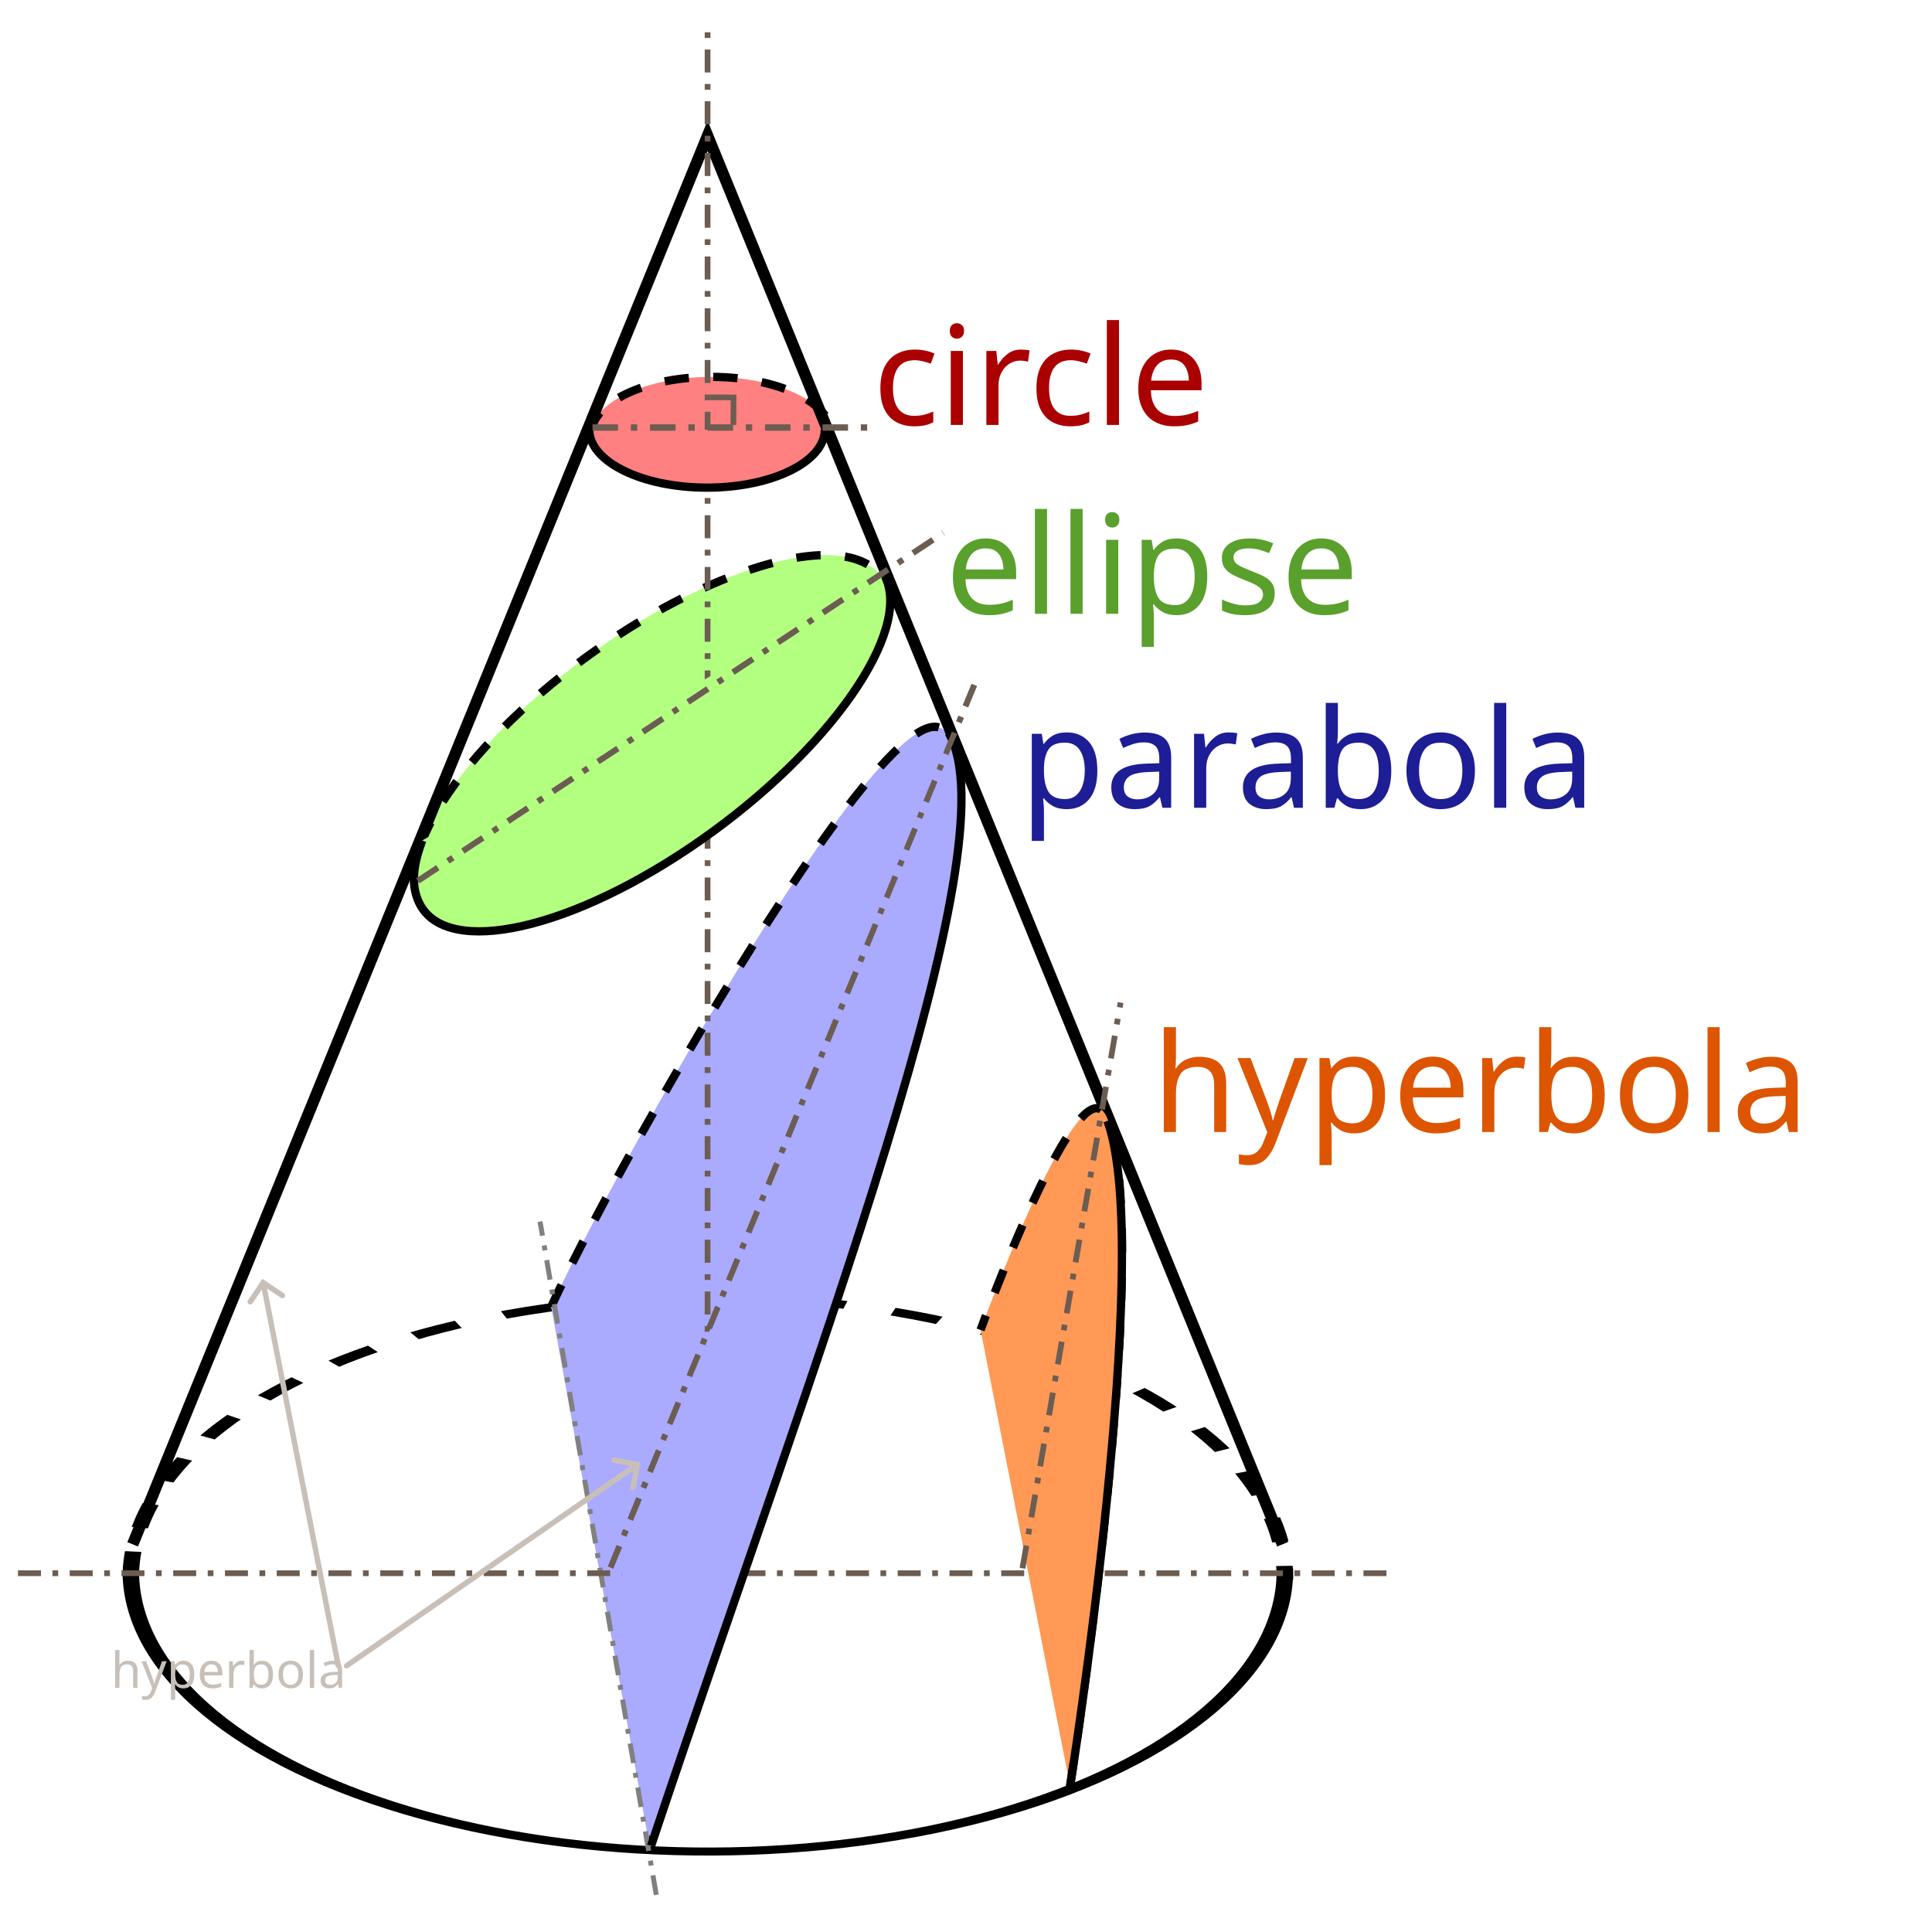
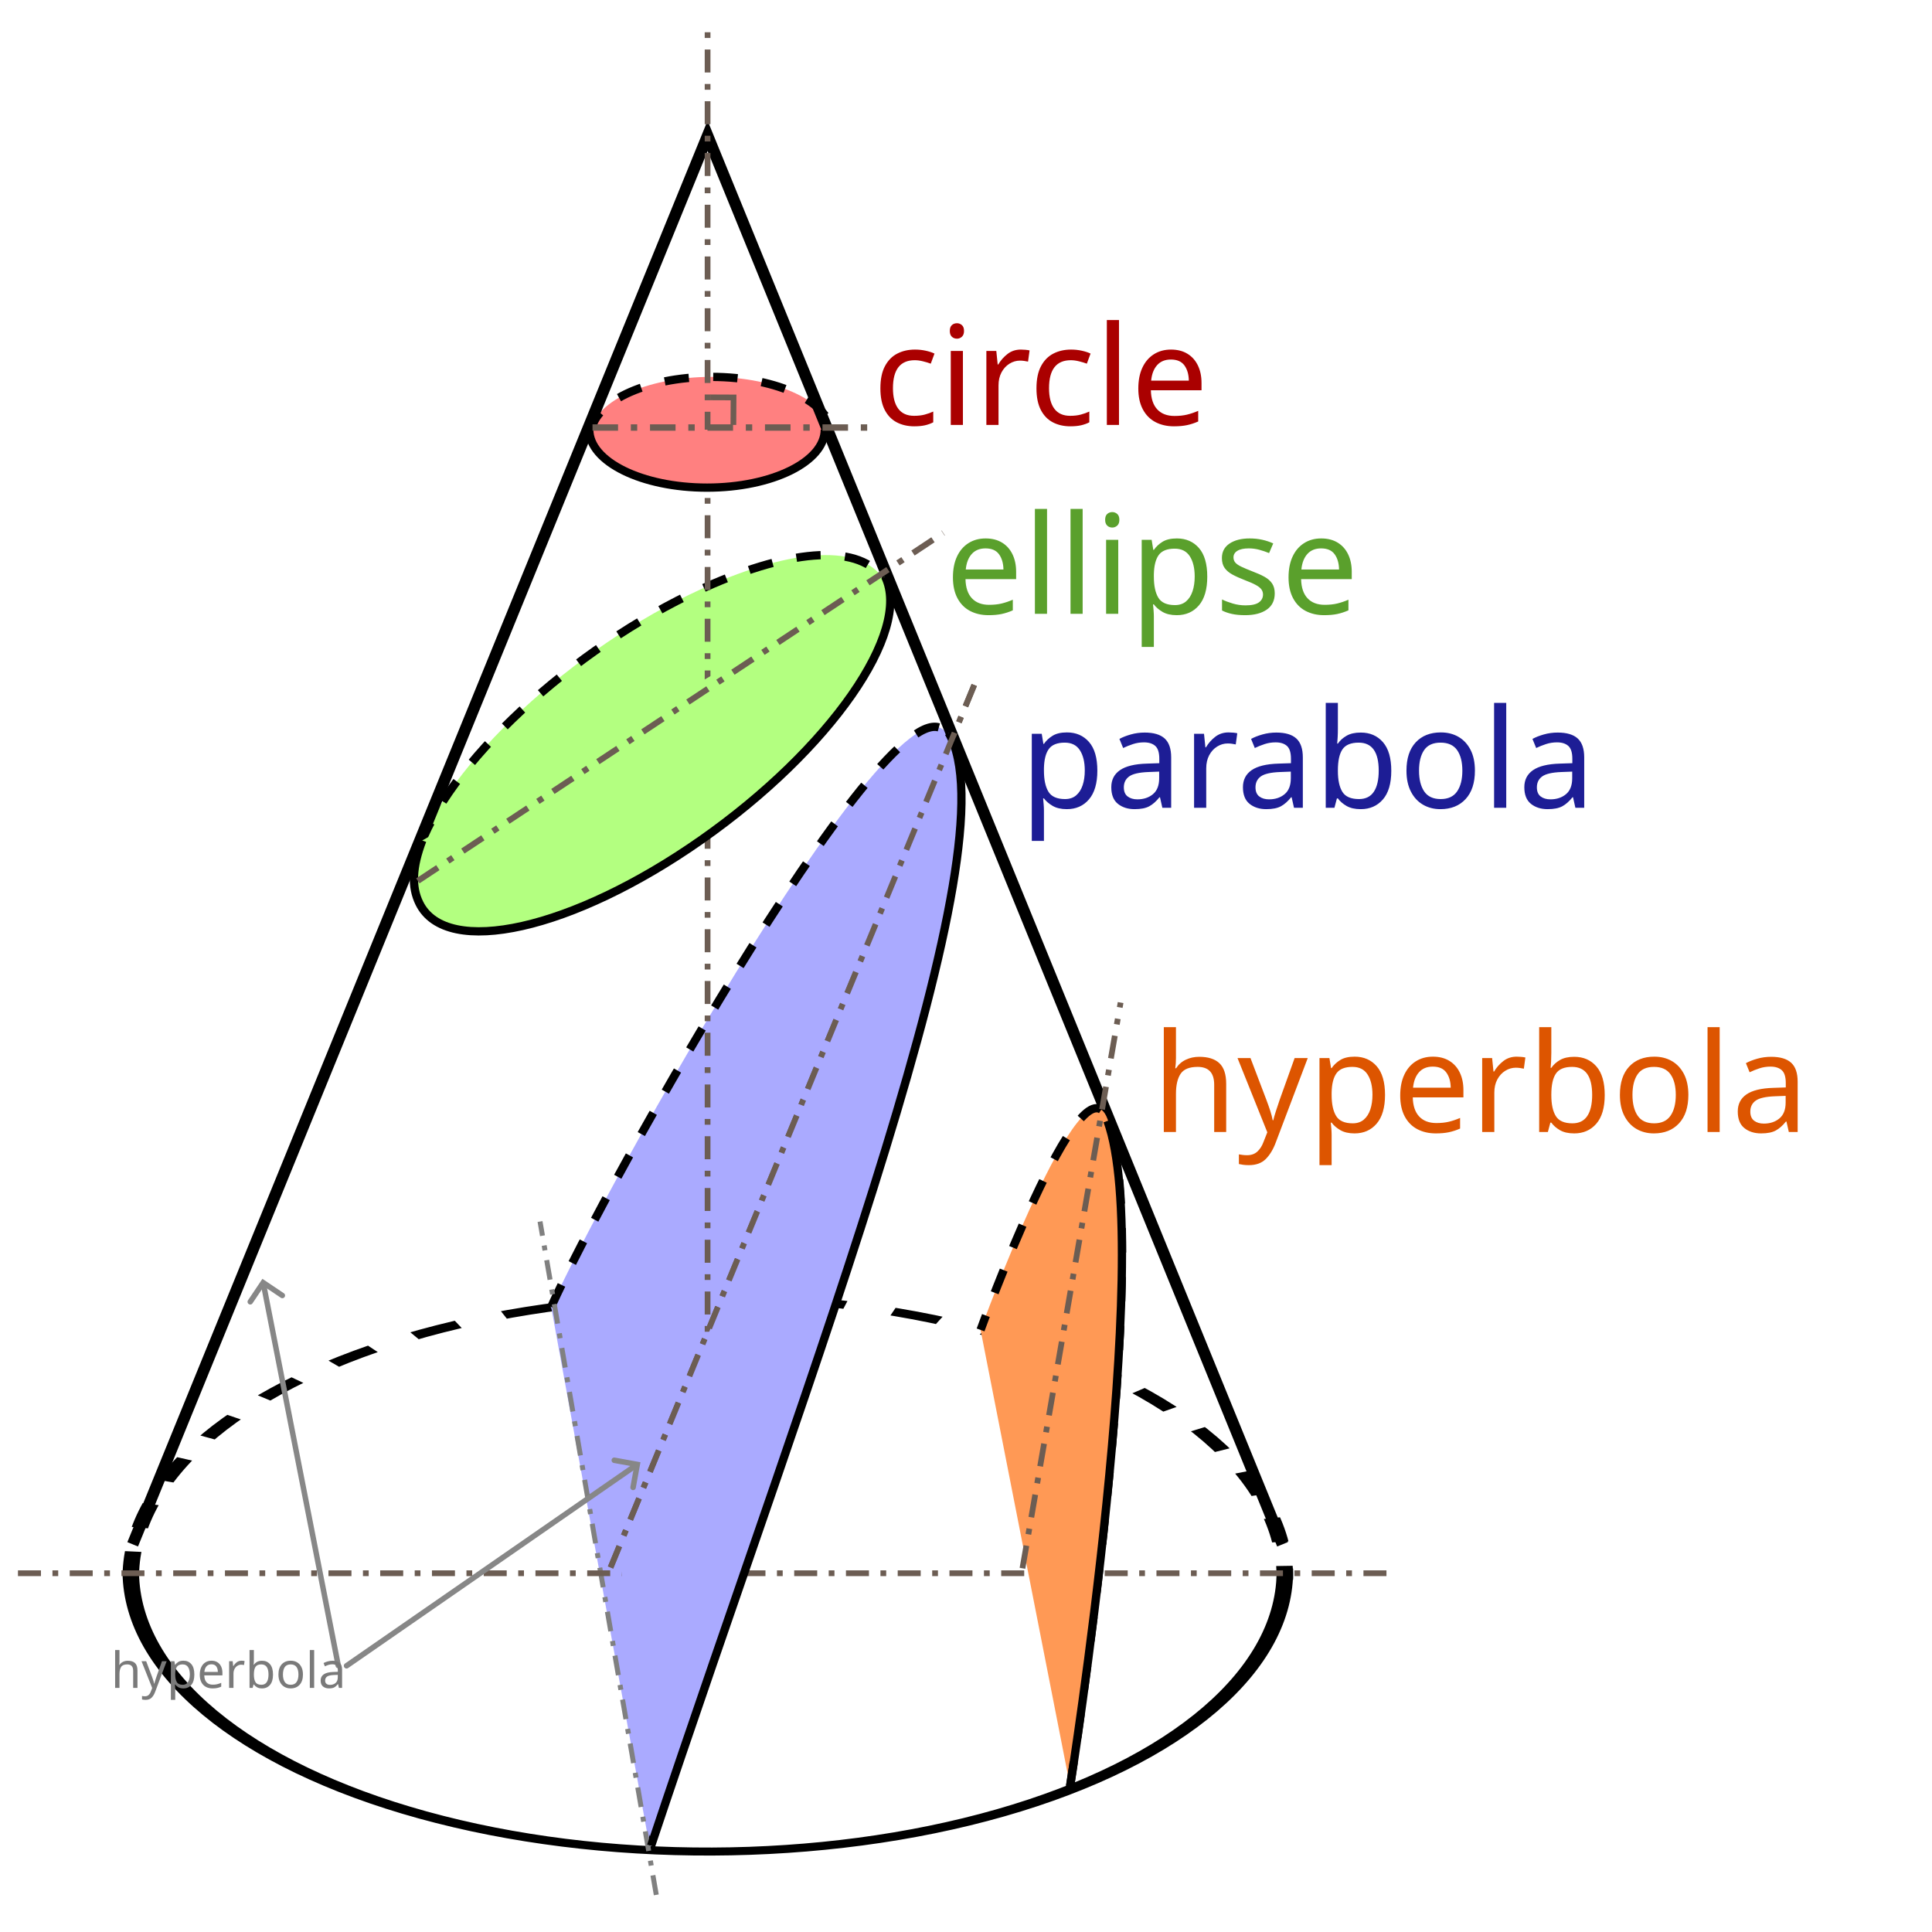
<svg xmlns="http://www.w3.org/2000/svg" viewBox="0 0 2100 2100" version="1.1" id="svg15921" width="2100" height="2100">
  <defs id="defs15925">
    <rect x="142.5" y="1854.75" width="83.5" height="51" id="rect34261" />
    <marker style="overflow:visible" id="Arrow3" refX="0" refY="0" orient="auto-start-reverse" markerWidth="4.207" markerHeight="7" viewBox="0 0 4.207 7" preserveAspectRatio="xMidYMid">
      <path style="fill:none;stroke:context-stroke;stroke-width:1;stroke-linecap:round" d="M 3,-3 0,0 3,3" id="arrow3" transform="rotate(180,0.125,0)" />
    </marker>
    <marker style="overflow:visible" id="Arrow3-6" refX="0" refY="0" orient="auto-start-reverse" markerWidth="4.207" markerHeight="7" viewBox="0 0 4.207 7" preserveAspectRatio="xMidYMid">
      <path style="fill:none;stroke:context-stroke;stroke-width:1;stroke-linecap:round" d="M 3,-3 0,0 3,3" id="arrow3-1" transform="rotate(180,0.125,0)" />
    </marker>
  </defs>
  <style id="style15685">
		.circle {
			fill: #ff8080;
		}
		.ellipse {
			fill: #b3ff80;
		}
		.parabola {
			fill: #aaf;
		}
		.hyperbola {
			fill: #f95;
		}
		
		.far {
			stroke-dasharray: 26.5,26.5;
		}
		
		.line {
			stroke: #6c5d53;
			stroke-dasharray: 25,12.5,6.25,12.5;
			stroke-width: 6.25;
		}
		.thin-line {
			stroke: #808080;
			stroke-dasharray: 21.54,10.77,5.39,10.77;
			stroke-width: 5.4;
		}
	</style>
  <g stroke-width="2.86" transform="matrix(6.272,0,0,3.047,-11.48339,-8.959988)" id="g15693" style="fill:none;stroke:#000000">
    <path d="m 24.5,564 a 100.003,100.003 0 1 0 200,-1.5" id="path15689" />
    <path d="m 24.5,565 a 100.003,100.003 0 1 1 200,1.5" stroke-dasharray="8.6, 8.6" id="path15691" />
  </g>
  <path class="circle far" d="m 642.321,472.658 a 131,63 0 0 1 262,0" id="path15695" style="stroke:#000000;stroke-width:9" />
  <path style="fill:none;fill-opacity:1;stroke:#6c5d53;stroke-width:6.236;stroke-dasharray:none;stroke-dashoffset:0;stroke-opacity:1" d="m 772.059,431.907 25.278,0.106 -0.182,29.871" id="path22196" />
  <path class="ellipse far" d="m 457.152,918.212 c 36.412,-97.05 178.84,-224.108 317.922,-283.61 96.456,-41.266 165.62,-41.683 187.9,-1.133" id="path15697" style="stroke:#000000;stroke-width:9" />
  <path class="parabola far" d="m 599.089,1420.632 c 58.105,-130.625 381.37,-707.6 430.78,-622.015 71.44,123.738 -147.338,681.722 -323.5,1209.738" id="path15699" style="stroke:#000000;stroke-width:9" />
  <path stroke-width="12.5" d="M 144.217,1678.61 769.117,147.61 1394.017,1678.61" id="path15701" style="fill:none;stroke:#000000" />
  <path class="thin-line" d="M 713.357,2059.63 586.987,1327.75" id="path15703" style="fill:none" />
  <path class="line" d="M 19.517,1710.04 H 1519.517" id="path15705" style="fill:none" />
  <g class="hyperbola" id="g15711" transform="translate(-11.48339,-8.959988)" style="stroke:#000000;stroke-width:9">
    <path class="far" d="m 1174.59,1950.22 c 0,0 92.62,-583.43 40.79,-724.74 -27.62,-75.29 -138.05,229.03 -138.05,229.03" id="path15707" />
    <path d="m 1174.45,1952.08 c 0,0 92.62,-583.43 40.79,-724.74" id="path15709" />
  </g>
  <path class="line" d="m 1111.372,1704.67 106.67,-614.93 M 663.657,1703.79 1062.437,736.11 M 769.117,1710.04 V 23.04" id="path15713" style="fill:none" />
  <path class="parabola" stroke="none" d="M 673.517,1691.04 1031.177,796.647 c 71.44,123.738 -147.338,681.722 -323.5,1209.738" id="path15715" style="stroke-width:9" />
  <path class="circle" d="m 640.517,467.04 a 128,63 0 0 0 256,0" id="path15717" style="stroke:#000000;stroke-width:9" />
  <path class="line" d="M 644.027,464.707 H 953.235" id="path15705-6" style="fill:none;stroke:#6c5d53;stroke-width:6.944;stroke-dasharray:27.775, 13.887, 6.944, 13.887;stroke-dashoffset:0" />
  <path class="ellipse" d="m 962.067,626.71 c 29.49,59.93 -59.98,188.11 -199.7,286.11 -139.72,98 -277.05,128.89 -306.536,68.96 -8.8,-17.89 -7.82,-39.04 3.18,-68.22" id="path15719" style="stroke:#000000;stroke-width:9" />
  <path class="parabola" d="m 1031.177,796.647 c 71.44,123.738 -147.338,681.722 -323.5,1209.738" id="path15721" style="stroke:#000000;stroke-width:9" />
  <path class="line" d="M 663.657,1703.79 1062.437,736.11" id="path15723" style="fill:none" />
  <path class="line" d="m 454.177,957.474 571.113,-378.148" id="path15723-3" style="fill:none;stroke:#6c5d53;stroke-width:6.52;stroke-dasharray:26.08, 13.04, 6.52, 13.04;stroke-dashoffset:0" />
  <switch fill="#aa0000" transform="translate(948.6956,461.8823)" id="switch15773" style="font-size:150px;font-family:sans-serif">
    <text systemLanguage="sr-ec" id="trsvg100">
      <tspan id="trsvg16">круг</tspan>
    </text>
    <text systemLanguage="sr-el" id="trsvg101">
      <tspan id="trsvg17">krug</tspan>
    </text>
    <text systemLanguage="bn" id="trsvg85">
      <tspan id="trsvg1">বৃত্ত</tspan>
    </text>
    <text systemLanguage="cy" id="trsvg86">
      <tspan id="trsvg2">Cylch</tspan>
    </text>
    <text systemLanguage="de" id="trsvg87">
      <tspan id="trsvg3">Kreis</tspan>
    </text>
    <text systemLanguage="en" id="trsvg88">
      <tspan id="trsvg4">circle</tspan>
    </text>
    <text systemLanguage="es" id="trsvg89">
      <tspan id="trsvg5">círculo</tspan>
    </text>
    <text systemLanguage="fa" id="trsvg90">
      <tspan id="trsvg6">دایره</tspan>
    </text>
    <text systemLanguage="fi" id="trsvg91">
      <tspan id="trsvg7">ympyrä</tspan>
    </text>
    <text systemLanguage="fr" id="trsvg92">
      <tspan id="trsvg8">cercle</tspan>
    </text>
    <text systemLanguage="he" id="trsvg93">
      <tspan id="trsvg9">מעגל</tspan>
    </text>
    <text systemLanguage="hi" id="trsvg94">
      <tspan id="trsvg10">वृत्त</tspan>
    </text>
    <text systemLanguage="ja" id="trsvg95">
      <tspan id="trsvg11">円</tspan>
    </text>
    <text systemLanguage="mk" id="trsvg96">
      <tspan id="trsvg12">кружница</tspan>
    </text>
    <text systemLanguage="no" id="trsvg97">
      <tspan id="trsvg13">sirkel</tspan>
    </text>
    <text systemLanguage="pt" id="trsvg98">
      <tspan id="trsvg14">circunferência</tspan>
    </text>
    <text systemLanguage="ru" id="trsvg99">
      <tspan id="trsvg15">окружность</tspan>
    </text>
    <text systemLanguage="sv" id="trsvg102">
      <tspan id="trsvg18">cirkel</tspan>
    </text>
    <text systemLanguage="tr" id="trsvg103">
      <tspan id="trsvg19">Çember</tspan>
    </text>
    <text systemLanguage="uk" id="trsvg104">
      <tspan id="trsvg20">коло</tspan>
    </text>
    <text id="trsvg105-pl" systemLanguage="pl">
      <tspan id="trsvg21-pl">okrąg</tspan>
    </text>
    <text id="trsvg105-lt" systemLanguage="lt">
      <tspan id="trsvg21-lt">apskritimas</tspan>
    </text>
    <text id="trsvg105">
      <tspan id="trsvg21">circle</tspan>
    </text>
  </switch>
  <switch fill="#5aa02c" transform="translate(1027.541,667.1662)" id="switch15821" style="font-size:150px;font-family:sans-serif">
    <text systemLanguage="sr-ec" id="trsvg121">
      <tspan id="trsvg37">елипса</tspan>
    </text>
    <text systemLanguage="sr-el" id="trsvg122">
      <tspan id="trsvg38">elipsa</tspan>
    </text>
    <text systemLanguage="bn" id="trsvg106">
      <tspan id="trsvg22">উপবৃত্ত</tspan>
    </text>
    <text systemLanguage="cy" id="trsvg107">
      <tspan id="trsvg23">Elips</tspan>
    </text>
    <text systemLanguage="de" id="trsvg108">
      <tspan id="trsvg24">Ellipse</tspan>
    </text>
    <text systemLanguage="en" id="trsvg109">
      <tspan id="trsvg25">ellipse</tspan>
    </text>
    <text systemLanguage="es" id="trsvg110">
      <tspan id="trsvg26">elipse</tspan>
    </text>
    <text systemLanguage="fa" id="trsvg111">
      <tspan id="trsvg27">بیضی</tspan>
    </text>
    <text systemLanguage="fi" id="trsvg112">
      <tspan id="trsvg28">Ellipsi</tspan>
    </text>
    <text systemLanguage="fr" id="trsvg113">
      <tspan id="trsvg29">ellipse</tspan>
    </text>
    <text systemLanguage="he" id="trsvg114">
      <tspan id="trsvg30">אליפסה</tspan>
    </text>
    <text systemLanguage="hi" id="trsvg115">
      <tspan id="trsvg31">दीर्घवृत्त</tspan>
    </text>
    <text systemLanguage="ja" id="trsvg116">
      <tspan id="trsvg32">楕円</tspan>
    </text>
    <text systemLanguage="mk" id="trsvg117">
      <tspan id="trsvg33">елипса</tspan>
    </text>
    <text systemLanguage="no" id="trsvg118">
      <tspan id="trsvg34">ellipse</tspan>
    </text>
    <text systemLanguage="pt" id="trsvg119">
      <tspan id="trsvg35">elipse</tspan>
    </text>
    <text systemLanguage="ru" id="trsvg120">
      <tspan id="trsvg36">эллипс</tspan>
    </text>
    <text systemLanguage="sv" id="trsvg123">
      <tspan id="trsvg39">ellips</tspan>
    </text>
    <text systemLanguage="tr" id="trsvg124">
      <tspan id="trsvg40">Elips</tspan>
    </text>
    <text systemLanguage="uk" id="trsvg125">
      <tspan id="trsvg41">еліпс</tspan>
    </text>
    <text id="trsvg126-pl" systemLanguage="pl">
      <tspan id="trsvg42-pl">elipsa</tspan>
    </text>
    <text id="trsvg126-lt" systemLanguage="lt">
      <tspan id="trsvg42-lt">elipsė</tspan>
    </text>
    <text id="trsvg126">
      <tspan id="trsvg42">ellipse</tspan>
    </text>
  </switch>
  <switch fill="#3771c8" transform="translate(1108.766,878.0115)" id="switch15869" style="font-size:150px;font-family:sans-serif;fill:#1d1d95;fill-opacity:1">
    <text systemLanguage="sr-ec" id="trsvg142" style="fill:#1d1d95;fill-opacity:1">
      <tspan id="trsvg58" style="fill:#1d1d95;fill-opacity:1">парабола</tspan>
    </text>
    <text systemLanguage="sr-el" id="trsvg143" style="fill:#1d1d95;fill-opacity:1">
      <tspan id="trsvg59" style="fill:#1d1d95;fill-opacity:1">parabola</tspan>
    </text>
    <text systemLanguage="bn" id="trsvg127" style="fill:#1d1d95;fill-opacity:1">
      <tspan id="trsvg43" style="fill:#1d1d95;fill-opacity:1">পরাবৃত্ত</tspan>
    </text>
    <text systemLanguage="cy" id="trsvg128" style="fill:#1d1d95;fill-opacity:1">
      <tspan id="trsvg44" style="fill:#1d1d95;fill-opacity:1">Parabola</tspan>
    </text>
    <text systemLanguage="de" id="trsvg129" style="fill:#1d1d95;fill-opacity:1">
      <tspan id="trsvg45" style="fill:#1d1d95;fill-opacity:1">Parabel</tspan>
    </text>
    <text systemLanguage="en" id="trsvg130" style="fill:#1d1d95;fill-opacity:1">
      <tspan id="trsvg46" style="fill:#1d1d95;fill-opacity:1">parabola</tspan>
    </text>
    <text systemLanguage="es" id="trsvg131" style="fill:#1d1d95;fill-opacity:1">
      <tspan id="trsvg47" style="fill:#1d1d95;fill-opacity:1">parábola</tspan>
    </text>
    <text systemLanguage="fa" id="trsvg132" style="fill:#1d1d95;fill-opacity:1">
      <tspan id="trsvg48" style="fill:#1d1d95;fill-opacity:1">سهمی</tspan>
    </text>
    <text systemLanguage="fi" id="trsvg133" style="fill:#1d1d95;fill-opacity:1">
      <tspan id="trsvg49" style="fill:#1d1d95;fill-opacity:1">Paraabeli</tspan>
    </text>
    <text systemLanguage="fr" id="trsvg134" style="fill:#1d1d95;fill-opacity:1">
      <tspan id="trsvg50" style="fill:#1d1d95;fill-opacity:1">parabole</tspan>
    </text>
    <text systemLanguage="he" id="trsvg135" style="fill:#1d1d95;fill-opacity:1">
      <tspan id="trsvg51" style="fill:#1d1d95;fill-opacity:1">эллипс</tspan>
    </text>
    <text systemLanguage="hi" id="trsvg136" style="fill:#1d1d95;fill-opacity:1">
      <tspan id="trsvg52" style="fill:#1d1d95;fill-opacity:1">परवलय</tspan>
    </text>
    <text systemLanguage="ja" id="trsvg137" style="fill:#1d1d95;fill-opacity:1">
      <tspan id="trsvg53" style="fill:#1d1d95;fill-opacity:1">放物線</tspan>
    </text>
    <text systemLanguage="mk" id="trsvg138" style="fill:#1d1d95;fill-opacity:1">
      <tspan id="trsvg54" style="fill:#1d1d95;fill-opacity:1">парабола</tspan>
    </text>
    <text systemLanguage="no" id="trsvg139" style="fill:#1d1d95;fill-opacity:1">
      <tspan id="trsvg55" style="fill:#1d1d95;fill-opacity:1">parabel</tspan>
    </text>
    <text systemLanguage="pt" id="trsvg140" style="fill:#1d1d95;fill-opacity:1">
      <tspan id="trsvg56" style="fill:#1d1d95;fill-opacity:1">parábola</tspan>
    </text>
    <text systemLanguage="ru" id="trsvg141" style="fill:#1d1d95;fill-opacity:1">
      <tspan id="trsvg57" style="fill:#1d1d95;fill-opacity:1">парабола</tspan>
    </text>
    <text systemLanguage="sv" id="trsvg144" style="fill:#1d1d95;fill-opacity:1">
      <tspan id="trsvg60" style="fill:#1d1d95;fill-opacity:1">parabel</tspan>
    </text>
    <text systemLanguage="tr" id="trsvg145" style="fill:#1d1d95;fill-opacity:1">
      <tspan id="trsvg61" style="fill:#1d1d95;fill-opacity:1">Parabol</tspan>
    </text>
    <text systemLanguage="uk" id="trsvg146" style="fill:#1d1d95;fill-opacity:1">
      <tspan id="trsvg62" style="fill:#1d1d95;fill-opacity:1">парабола</tspan>
    </text>
    <text id="trsvg147-pl" systemLanguage="pl" style="fill:#1d1d95;fill-opacity:1">
      <tspan id="trsvg63-pl" style="fill:#1d1d95;fill-opacity:1">parabola</tspan>
    </text>
    <text id="trsvg147-lt" systemLanguage="lt" style="fill:#1d1d95;fill-opacity:1">
      <tspan id="trsvg63-lt" style="fill:#1d1d95;fill-opacity:1">parabolė</tspan>
    </text>
    <text id="trsvg147" style="fill:#1d1d95;fill-opacity:1">
      <tspan id="trsvg63" style="fill:#1d1d95;fill-opacity:1">parabola</tspan>
    </text>
  </switch>
  <switch fill="#dd5500" transform="translate(1252.268,1230.454)" id="switch15917" style="font-size:150px;font-family:sans-serif;fill:#dd5500;fill-opacity:1">
    <text systemLanguage="sr-ec" id="trsvg163" style="fill:#dd5500;fill-opacity:1">
      <tspan id="trsvg79" style="fill:#dd5500;fill-opacity:1">хипербола</tspan>
    </text>
    <text systemLanguage="sr-el" id="trsvg164" style="fill:#dd5500;fill-opacity:1">
      <tspan id="trsvg80" style="fill:#dd5500;fill-opacity:1">hiperbola</tspan>
    </text>
    <text systemLanguage="bn" id="trsvg148" style="fill:#dd5500;fill-opacity:1">
      <tspan id="trsvg64" style="fill:#dd5500;fill-opacity:1">অধিবৃত্ত</tspan>
    </text>
    <text systemLanguage="cy" id="trsvg149" style="fill:#dd5500;fill-opacity:1">
      <tspan id="trsvg65" style="fill:#dd5500;fill-opacity:1">Hyperbola</tspan>
    </text>
    <text systemLanguage="de" id="trsvg150" style="fill:#dd5500;fill-opacity:1">
      <tspan id="trsvg66" style="fill:#dd5500;fill-opacity:1">Hyperbel</tspan>
    </text>
    <text systemLanguage="en" id="trsvg151" style="fill:#dd5500;fill-opacity:1">
      <tspan id="trsvg67" style="fill:#dd5500;fill-opacity:1">hyperbola</tspan>
    </text>
    <text systemLanguage="es" id="trsvg152" style="fill:#dd5500;fill-opacity:1">
      <tspan id="trsvg68" style="fill:#dd5500;fill-opacity:1">hipérbola</tspan>
    </text>
    <text systemLanguage="fa" id="trsvg153" style="fill:#dd5500;fill-opacity:1">
      <tspan id="trsvg69" style="fill:#dd5500;fill-opacity:1">هذلولی</tspan>
    </text>
    <text systemLanguage="fi" id="trsvg154" style="fill:#dd5500;fill-opacity:1">
      <tspan id="trsvg70" style="fill:#dd5500;fill-opacity:1">Hyperbeli</tspan>
    </text>
    <text systemLanguage="fr" id="trsvg155" style="fill:#dd5500;fill-opacity:1">
      <tspan id="trsvg71" style="fill:#dd5500;fill-opacity:1">hyperbole</tspan>
    </text>
    <text systemLanguage="he" id="trsvg156" style="fill:#dd5500;fill-opacity:1">
      <tspan id="trsvg72" style="fill:#dd5500;fill-opacity:1">היפרבולה</tspan>
    </text>
    <text systemLanguage="hi" id="trsvg157" style="fill:#dd5500;fill-opacity:1">
      <tspan id="trsvg73" style="fill:#dd5500;fill-opacity:1">अतिपरवलय</tspan>
    </text>
    <text systemLanguage="ja" id="trsvg158" style="fill:#dd5500;fill-opacity:1">
      <tspan id="trsvg74" style="fill:#dd5500;fill-opacity:1">双曲線</tspan>
    </text>
    <text systemLanguage="mk" id="trsvg159" style="fill:#dd5500;fill-opacity:1">
      <tspan id="trsvg75" style="fill:#dd5500;fill-opacity:1">хипербола</tspan>
    </text>
    <text systemLanguage="no" id="trsvg160" style="fill:#dd5500;fill-opacity:1">
      <tspan id="trsvg76" style="fill:#dd5500;fill-opacity:1">hyperbel</tspan>
    </text>
    <text systemLanguage="pt" id="trsvg161" style="fill:#dd5500;fill-opacity:1">
      <tspan id="trsvg77" style="fill:#dd5500;fill-opacity:1">hipérbole</tspan>
    </text>
    <text systemLanguage="ru" id="trsvg162" style="fill:#dd5500;fill-opacity:1">
      <tspan id="trsvg78" style="fill:#dd5500;fill-opacity:1">гипербола</tspan>
    </text>
    <text systemLanguage="sv" id="trsvg165" style="fill:#dd5500;fill-opacity:1">
      <tspan id="trsvg81" style="fill:#dd5500;fill-opacity:1">hyperbel</tspan>
    </text>
    <text systemLanguage="tr" id="trsvg166" style="fill:#dd5500;fill-opacity:1">
      <tspan id="trsvg82" style="fill:#dd5500;fill-opacity:1">Hiperbol</tspan>
    </text>
    <text systemLanguage="uk" id="trsvg167" style="fill:#dd5500;fill-opacity:1">
      <tspan id="trsvg83" style="fill:#dd5500;fill-opacity:1">гіпербола</tspan>
    </text>
    <text id="trsvg168-pl" systemLanguage="pl" style="fill:#dd5500;fill-opacity:1">
      <tspan id="trsvg84-pl" style="fill:#dd5500;fill-opacity:1">hiperbola</tspan>
    </text>
    <text id="trsvg168-lt" systemLanguage="lt" style="fill:#dd5500;fill-opacity:1">
      <tspan id="trsvg84-lt" style="fill:#dd5500;fill-opacity:1">hiperbolė</tspan>
    </text>
    <text id="trsvg168" style="fill:#dd5500;fill-opacity:1">
      <tspan id="trsvg84" style="fill:#dd5500;fill-opacity:1">hyperbola</tspan>
    </text>
  </switch>
-   <path style="opacity:1;fill:none;fill-opacity:1;stroke:#c8c0b8;stroke-width:5.924;stroke-linecap:round;stroke-dasharray:none;stroke-dashoffset:0;stroke-opacity:1;marker-start:url(#Arrow3)" d="m 286.327,1395.584 81.321,414.739" id="path23007" />
-   <path style="fill:none;fill-opacity:1;stroke:#c8c0b8;stroke-width:5.981;stroke-linecap:round;stroke-dasharray:none;stroke-dashoffset:0;stroke-opacity:1;marker-start:url(#Arrow3-6)" d="M 691.448,1592.632 376.698,1810.631" id="path23007-0" />
-   <switch fill="#dd5500" transform="matrix(0.3580611,0,0,0.3610962,120.5794,1834.689)" id="switch15917-3" style="font-size:150px;font-family:sans-serif;fill:#c8c0b8;fill-opacity:1;stroke-width:5.281;stroke-dasharray:none">
-     <text systemLanguage="sr-ec" id="trsvg163-5" style="fill:#c8c0b8;fill-opacity:1;stroke-width:5.281;stroke-dasharray:none">
-       <tspan id="trsvg79-6" style="fill:#c8c0b8;fill-opacity:1;stroke-width:5.281;stroke-dasharray:none">хипербола</tspan>
-     </text>
-     <text systemLanguage="sr-el" id="trsvg164-2" style="fill:#c8c0b8;fill-opacity:1;stroke-width:5.281;stroke-dasharray:none">
-       <tspan id="trsvg80-9" style="fill:#c8c0b8;fill-opacity:1;stroke-width:5.281;stroke-dasharray:none">hiperbola</tspan>
-     </text>
-     <text systemLanguage="bn" id="trsvg148-1" style="fill:#c8c0b8;fill-opacity:1;stroke-width:5.281;stroke-dasharray:none">
-       <tspan id="trsvg64-2" style="fill:#c8c0b8;fill-opacity:1;stroke-width:5.281;stroke-dasharray:none">অধিবৃত্ত</tspan>
-     </text>
-     <text systemLanguage="cy" id="trsvg149-7" style="fill:#c8c0b8;fill-opacity:1;stroke-width:5.281;stroke-dasharray:none">
-       <tspan id="trsvg65-0" style="fill:#c8c0b8;fill-opacity:1;stroke-width:5.281;stroke-dasharray:none">Hyperbola</tspan>
-     </text>
-     <text systemLanguage="de" id="trsvg150-9" style="fill:#c8c0b8;fill-opacity:1;stroke-width:5.281;stroke-dasharray:none">
-       <tspan id="trsvg66-3" style="fill:#c8c0b8;fill-opacity:1;stroke-width:5.281;stroke-dasharray:none">Hyperbel</tspan>
-     </text>
-     <text systemLanguage="en" id="trsvg151-6" style="fill:#c8c0b8;fill-opacity:1;stroke-width:5.281;stroke-dasharray:none" x="452.491" y="51.635">
-       <tspan id="trsvg67-0" style="fill:#c8c0b8;fill-opacity:1;stroke-width:5.281;stroke-dasharray:none">parallel</tspan>
-     </text>
-     <text systemLanguage="es" id="trsvg152-6" style="fill:#c8c0b8;fill-opacity:1;stroke-width:5.281;stroke-dasharray:none">
-       <tspan id="trsvg68-2" style="fill:#c8c0b8;fill-opacity:1;stroke-width:5.281;stroke-dasharray:none">hipérbola</tspan>
-     </text>
-     <text systemLanguage="fa" id="trsvg153-6" style="fill:#c8c0b8;fill-opacity:1;stroke-width:5.281;stroke-dasharray:none">
-       <tspan id="trsvg69-1" style="fill:#c8c0b8;fill-opacity:1;stroke-width:5.281;stroke-dasharray:none">هذلولی</tspan>
-     </text>
-     <text systemLanguage="fi" id="trsvg154-8" style="fill:#c8c0b8;fill-opacity:1;stroke-width:5.281;stroke-dasharray:none">
-       <tspan id="trsvg70-7" style="fill:#c8c0b8;fill-opacity:1;stroke-width:5.281;stroke-dasharray:none">Hyperbeli</tspan>
-     </text>
-     <text systemLanguage="fr" id="trsvg155-9" style="fill:#c8c0b8;fill-opacity:1;stroke-width:5.281;stroke-dasharray:none">
-       <tspan id="trsvg71-2" style="fill:#c8c0b8;fill-opacity:1;stroke-width:5.281;stroke-dasharray:none">hyperbole</tspan>
-     </text>
-     <text systemLanguage="he" id="trsvg156-0" style="fill:#c8c0b8;fill-opacity:1;stroke-width:5.281;stroke-dasharray:none">
-       <tspan id="trsvg72-2" style="fill:#c8c0b8;fill-opacity:1;stroke-width:5.281;stroke-dasharray:none">היפרבולה</tspan>
-     </text>
-     <text systemLanguage="hi" id="trsvg157-3" style="fill:#c8c0b8;fill-opacity:1;stroke-width:5.281;stroke-dasharray:none">
-       <tspan id="trsvg73-7" style="fill:#c8c0b8;fill-opacity:1;stroke-width:5.281;stroke-dasharray:none">अतिपरवलय</tspan>
-     </text>
-     <text systemLanguage="ja" id="trsvg158-5" style="fill:#c8c0b8;fill-opacity:1;stroke-width:5.281;stroke-dasharray:none">
-       <tspan id="trsvg74-9" style="fill:#c8c0b8;fill-opacity:1;stroke-width:5.281;stroke-dasharray:none">双曲線</tspan>
-     </text>
-     <text systemLanguage="mk" id="trsvg159-2" style="fill:#c8c0b8;fill-opacity:1;stroke-width:5.281;stroke-dasharray:none">
-       <tspan id="trsvg75-2" style="fill:#c8c0b8;fill-opacity:1;stroke-width:5.281;stroke-dasharray:none">хипербола</tspan>
-     </text>
-     <text systemLanguage="no" id="trsvg160-8" style="fill:#c8c0b8;fill-opacity:1;stroke-width:5.281;stroke-dasharray:none">
-       <tspan id="trsvg76-9" style="fill:#c8c0b8;fill-opacity:1;stroke-width:5.281;stroke-dasharray:none">hyperbel</tspan>
-     </text>
-     <text systemLanguage="pt" id="trsvg161-7" style="fill:#c8c0b8;fill-opacity:1;stroke-width:5.281;stroke-dasharray:none">
-       <tspan id="trsvg77-3" style="fill:#c8c0b8;fill-opacity:1;stroke-width:5.281;stroke-dasharray:none">hipérbole</tspan>
-     </text>
-     <text systemLanguage="ru" id="trsvg162-6" style="fill:#c8c0b8;fill-opacity:1;stroke-width:5.281;stroke-dasharray:none">
-       <tspan id="trsvg78-1" style="fill:#c8c0b8;fill-opacity:1;stroke-width:5.281;stroke-dasharray:none">гипербола</tspan>
-     </text>
-     <text systemLanguage="sv" id="trsvg165-2" style="fill:#c8c0b8;fill-opacity:1;stroke-width:5.281;stroke-dasharray:none">
-       <tspan id="trsvg81-9" style="fill:#c8c0b8;fill-opacity:1;stroke-width:5.281;stroke-dasharray:none">hyperbel</tspan>
-     </text>
-     <text systemLanguage="tr" id="trsvg166-3" style="fill:#c8c0b8;fill-opacity:1;stroke-width:5.281;stroke-dasharray:none">
-       <tspan id="trsvg82-1" style="fill:#c8c0b8;fill-opacity:1;stroke-width:5.281;stroke-dasharray:none">Hiperbol</tspan>
-     </text>
-     <text systemLanguage="uk" id="trsvg167-9" style="fill:#c8c0b8;fill-opacity:1;stroke-width:5.281;stroke-dasharray:none">
-       <tspan id="trsvg83-4" style="fill:#c8c0b8;fill-opacity:1;stroke-width:5.281;stroke-dasharray:none">гіпербола</tspan>
-     </text>
-     <text id="trsvg168-pl-7" systemLanguage="pl" style="fill:#c8c0b8;fill-opacity:1;stroke-width:5.281;stroke-dasharray:none">
-       <tspan id="trsvg84-pl-8" style="fill:#c8c0b8;fill-opacity:1;stroke-width:5.281;stroke-dasharray:none">hiperbola</tspan>
-     </text>
-     <text id="trsvg168-lt-4" systemLanguage="lt" style="fill:#c8c0b8;fill-opacity:1;stroke-width:5.281;stroke-dasharray:none">
-       <tspan id="trsvg84-lt-5" style="fill:#c8c0b8;fill-opacity:1;stroke-width:5.281;stroke-dasharray:none">hiperbolė</tspan>
-     </text>
-     <text id="trsvg168-0" style="fill:#c8c0b8;fill-opacity:1;stroke-width:5.281;stroke-dasharray:none">
-       <tspan id="trsvg84-3" style="fill:#c8c0b8;fill-opacity:1;stroke-width:5.281;stroke-dasharray:none">hyperbola</tspan>
+   <path style="opacity:1;fill:none;fill-opacity:1;stroke:#878787;stroke-width:5.924;stroke-linecap:round;stroke-dasharray:none;stroke-dashoffset:0;stroke-opacity:1;marker-start:url(#Arrow3)" d="m 286.327,1395.584 81.321,414.739" id="path23007" />
+   <path style="fill:none;fill-opacity:1;stroke:#878787;stroke-width:5.981;stroke-linecap:round;stroke-dasharray:none;stroke-dashoffset:0;stroke-opacity:1;marker-start:url(#Arrow3-6)" d="M 691.448,1592.632 376.698,1810.631" id="path23007-0" />
+   <switch fill="#dd5500" transform="matrix(0.3580611,0,0,0.3610962,120.5794,1834.689)" id="switch15917-3" style="font-size:150px;font-family:sans-serif;fill:#7a7a7a;fill-opacity:1;stroke-width:2.5;stroke-dasharray:none;stroke:none;stroke-opacity:1">
+     <text systemLanguage="sr-ec" id="trsvg163-5" style="fill:#7a7a7a;fill-opacity:1;stroke-width:2.5;stroke-dasharray:none;stroke:none;stroke-opacity:1">
+       <tspan id="trsvg79-6" style="fill:#7a7a7a;fill-opacity:1;stroke-width:2.5;stroke-dasharray:none;stroke:none;stroke-opacity:1">хипербола</tspan>
+     </text>
+     <text systemLanguage="sr-el" id="trsvg164-2" style="fill:#7a7a7a;fill-opacity:1;stroke-width:2.5;stroke-dasharray:none;stroke:none;stroke-opacity:1">
+       <tspan id="trsvg80-9" style="fill:#7a7a7a;fill-opacity:1;stroke-width:2.5;stroke-dasharray:none;stroke:none;stroke-opacity:1">hiperbola</tspan>
+     </text>
+     <text systemLanguage="bn" id="trsvg148-1" style="fill:#7a7a7a;fill-opacity:1;stroke-width:2.5;stroke-dasharray:none;stroke:none;stroke-opacity:1">
+       <tspan id="trsvg64-2" style="fill:#7a7a7a;fill-opacity:1;stroke-width:2.5;stroke-dasharray:none;stroke:none;stroke-opacity:1">অধিবৃত্ত</tspan>
+     </text>
+     <text systemLanguage="cy" id="trsvg149-7" style="fill:#7a7a7a;fill-opacity:1;stroke-width:2.5;stroke-dasharray:none;stroke:none;stroke-opacity:1">
+       <tspan id="trsvg65-0" style="fill:#7a7a7a;fill-opacity:1;stroke-width:2.5;stroke-dasharray:none;stroke:none;stroke-opacity:1">Hyperbola</tspan>
+     </text>
+     <text systemLanguage="de" id="trsvg150-9" style="fill:#7a7a7a;fill-opacity:1;stroke-width:2.5;stroke-dasharray:none;stroke:none;stroke-opacity:1">
+       <tspan id="trsvg66-3" style="fill:#7a7a7a;fill-opacity:1;stroke-width:2.5;stroke-dasharray:none;stroke:none;stroke-opacity:1">Hyperbel</tspan>
+     </text>
+     <text systemLanguage="en" id="trsvg151-6" style="fill:#7a7a7a;fill-opacity:1;stroke-width:2.5;stroke-dasharray:none;stroke:none;stroke-opacity:1" x="452.491" y="51.635">
+       <tspan id="trsvg67-0" style="fill:#7a7a7a;fill-opacity:1;stroke-width:2.5;stroke-dasharray:none;stroke:none;stroke-opacity:1">parallel</tspan>
+     </text>
+     <text systemLanguage="es" id="trsvg152-6" style="fill:#7a7a7a;fill-opacity:1;stroke-width:2.5;stroke-dasharray:none;stroke:none;stroke-opacity:1">
+       <tspan id="trsvg68-2" style="fill:#7a7a7a;fill-opacity:1;stroke-width:2.5;stroke-dasharray:none;stroke:none;stroke-opacity:1">hipérbola</tspan>
+     </text>
+     <text systemLanguage="fa" id="trsvg153-6" style="fill:#7a7a7a;fill-opacity:1;stroke-width:2.5;stroke-dasharray:none;stroke:none;stroke-opacity:1">
+       <tspan id="trsvg69-1" style="fill:#7a7a7a;fill-opacity:1;stroke-width:2.5;stroke-dasharray:none;stroke:none;stroke-opacity:1">هذلولی</tspan>
+     </text>
+     <text systemLanguage="fi" id="trsvg154-8" style="fill:#7a7a7a;fill-opacity:1;stroke-width:2.5;stroke-dasharray:none;stroke:none;stroke-opacity:1">
+       <tspan id="trsvg70-7" style="fill:#7a7a7a;fill-opacity:1;stroke-width:2.5;stroke-dasharray:none;stroke:none;stroke-opacity:1">Hyperbeli</tspan>
+     </text>
+     <text systemLanguage="fr" id="trsvg155-9" style="fill:#7a7a7a;fill-opacity:1;stroke-width:2.5;stroke-dasharray:none;stroke:none;stroke-opacity:1">
+       <tspan id="trsvg71-2" style="fill:#7a7a7a;fill-opacity:1;stroke-width:2.5;stroke-dasharray:none;stroke:none;stroke-opacity:1">hyperbole</tspan>
+     </text>
+     <text systemLanguage="he" id="trsvg156-0" style="fill:#7a7a7a;fill-opacity:1;stroke-width:2.5;stroke-dasharray:none;stroke:none;stroke-opacity:1">
+       <tspan id="trsvg72-2" style="fill:#7a7a7a;fill-opacity:1;stroke-width:2.5;stroke-dasharray:none;stroke:none;stroke-opacity:1">היפרבולה</tspan>
+     </text>
+     <text systemLanguage="hi" id="trsvg157-3" style="fill:#7a7a7a;fill-opacity:1;stroke-width:2.5;stroke-dasharray:none;stroke:none;stroke-opacity:1">
+       <tspan id="trsvg73-7" style="fill:#7a7a7a;fill-opacity:1;stroke-width:2.5;stroke-dasharray:none;stroke:none;stroke-opacity:1">अतिपरवलय</tspan>
+     </text>
+     <text systemLanguage="ja" id="trsvg158-5" style="fill:#7a7a7a;fill-opacity:1;stroke-width:2.5;stroke-dasharray:none;stroke:none;stroke-opacity:1">
+       <tspan id="trsvg74-9" style="fill:#7a7a7a;fill-opacity:1;stroke-width:2.5;stroke-dasharray:none;stroke:none;stroke-opacity:1">双曲線</tspan>
+     </text>
+     <text systemLanguage="mk" id="trsvg159-2" style="fill:#7a7a7a;fill-opacity:1;stroke-width:2.5;stroke-dasharray:none;stroke:none;stroke-opacity:1">
+       <tspan id="trsvg75-2" style="fill:#7a7a7a;fill-opacity:1;stroke-width:2.5;stroke-dasharray:none;stroke:none;stroke-opacity:1">хипербола</tspan>
+     </text>
+     <text systemLanguage="no" id="trsvg160-8" style="fill:#7a7a7a;fill-opacity:1;stroke-width:2.5;stroke-dasharray:none;stroke:none;stroke-opacity:1">
+       <tspan id="trsvg76-9" style="fill:#7a7a7a;fill-opacity:1;stroke-width:2.5;stroke-dasharray:none;stroke:none;stroke-opacity:1">hyperbel</tspan>
+     </text>
+     <text systemLanguage="pt" id="trsvg161-7" style="fill:#7a7a7a;fill-opacity:1;stroke-width:2.5;stroke-dasharray:none;stroke:none;stroke-opacity:1">
+       <tspan id="trsvg77-3" style="fill:#7a7a7a;fill-opacity:1;stroke-width:2.5;stroke-dasharray:none;stroke:none;stroke-opacity:1">hipérbole</tspan>
+     </text>
+     <text systemLanguage="ru" id="trsvg162-6" style="fill:#7a7a7a;fill-opacity:1;stroke-width:2.5;stroke-dasharray:none;stroke:none;stroke-opacity:1">
+       <tspan id="trsvg78-1" style="fill:#7a7a7a;fill-opacity:1;stroke-width:2.5;stroke-dasharray:none;stroke:none;stroke-opacity:1">гипербола</tspan>
+     </text>
+     <text systemLanguage="sv" id="trsvg165-2" style="fill:#7a7a7a;fill-opacity:1;stroke-width:2.5;stroke-dasharray:none;stroke:none;stroke-opacity:1">
+       <tspan id="trsvg81-9" style="fill:#7a7a7a;fill-opacity:1;stroke-width:2.5;stroke-dasharray:none;stroke:none;stroke-opacity:1">hyperbel</tspan>
+     </text>
+     <text systemLanguage="tr" id="trsvg166-3" style="fill:#7a7a7a;fill-opacity:1;stroke-width:2.5;stroke-dasharray:none;stroke:none;stroke-opacity:1">
+       <tspan id="trsvg82-1" style="fill:#7a7a7a;fill-opacity:1;stroke-width:2.5;stroke-dasharray:none;stroke:none;stroke-opacity:1">Hiperbol</tspan>
+     </text>
+     <text systemLanguage="uk" id="trsvg167-9" style="fill:#7a7a7a;fill-opacity:1;stroke-width:2.5;stroke-dasharray:none;stroke:none;stroke-opacity:1">
+       <tspan id="trsvg83-4" style="fill:#7a7a7a;fill-opacity:1;stroke-width:2.5;stroke-dasharray:none;stroke:none;stroke-opacity:1">гіпербола</tspan>
+     </text>
+     <text id="trsvg168-pl-7" systemLanguage="pl" style="fill:#7a7a7a;fill-opacity:1;stroke-width:2.5;stroke-dasharray:none;stroke:none;stroke-opacity:1">
+       <tspan id="trsvg84-pl-8" style="fill:#7a7a7a;fill-opacity:1;stroke-width:2.5;stroke-dasharray:none;stroke:none;stroke-opacity:1">hiperbola</tspan>
+     </text>
+     <text id="trsvg168-lt-4" systemLanguage="lt" style="fill:#7a7a7a;fill-opacity:1;stroke-width:2.5;stroke-dasharray:none;stroke:none;stroke-opacity:1">
+       <tspan id="trsvg84-lt-5" style="fill:#7a7a7a;fill-opacity:1;stroke-width:2.5;stroke-dasharray:none;stroke:none;stroke-opacity:1">hiperbolė</tspan>
+     </text>
+     <text id="trsvg168-0" style="fill:#7a7a7a;fill-opacity:1;stroke-width:2.5;stroke-dasharray:none;stroke:none;stroke-opacity:1">
+       <tspan id="trsvg84-3" style="fill:#7a7a7a;fill-opacity:1;stroke-width:2.5;stroke-dasharray:none;stroke:none;stroke-opacity:1">hyperbola</tspan>
    </text>
  </switch>
  <text xml:space="preserve" id="text34259" style="white-space:pre;shape-inside:url(#rect34261);display:inline;opacity:1;fill:#070707;fill-opacity:1;stroke:#c8c0b8;stroke-width:1;stroke-linecap:round;stroke-dasharray:none;stroke-dashoffset:0;stroke-opacity:1" />
</svg>
